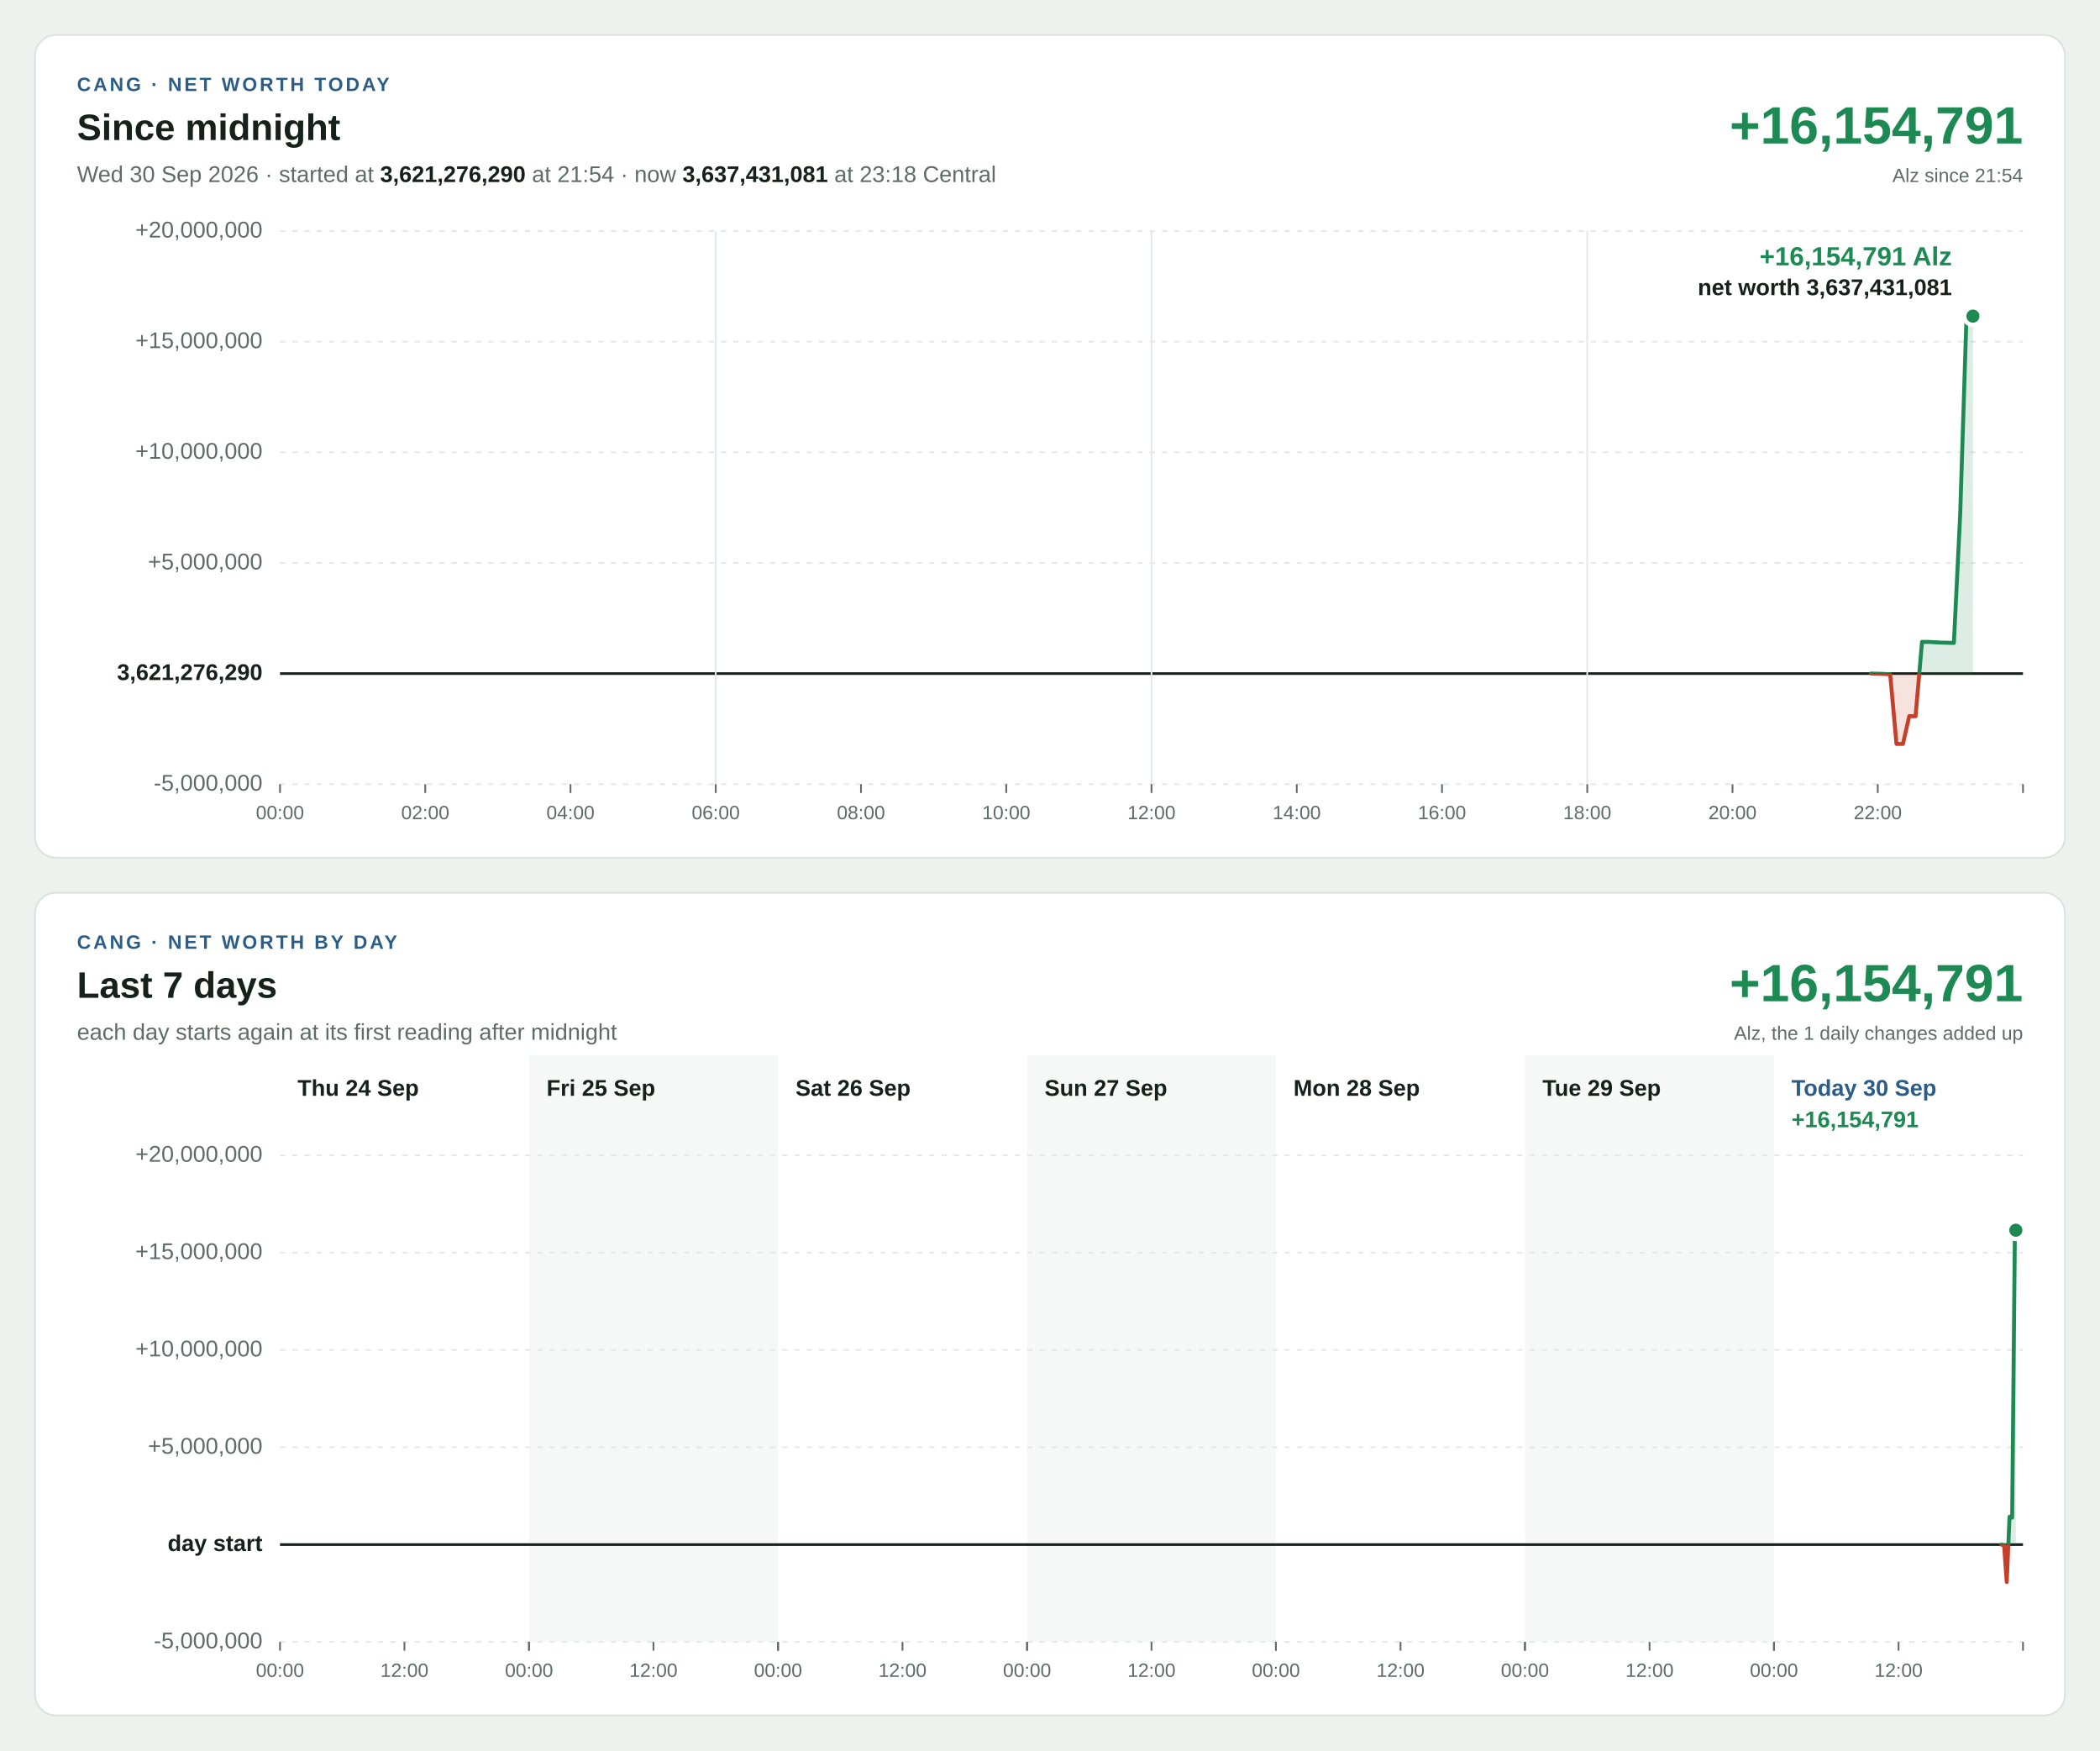
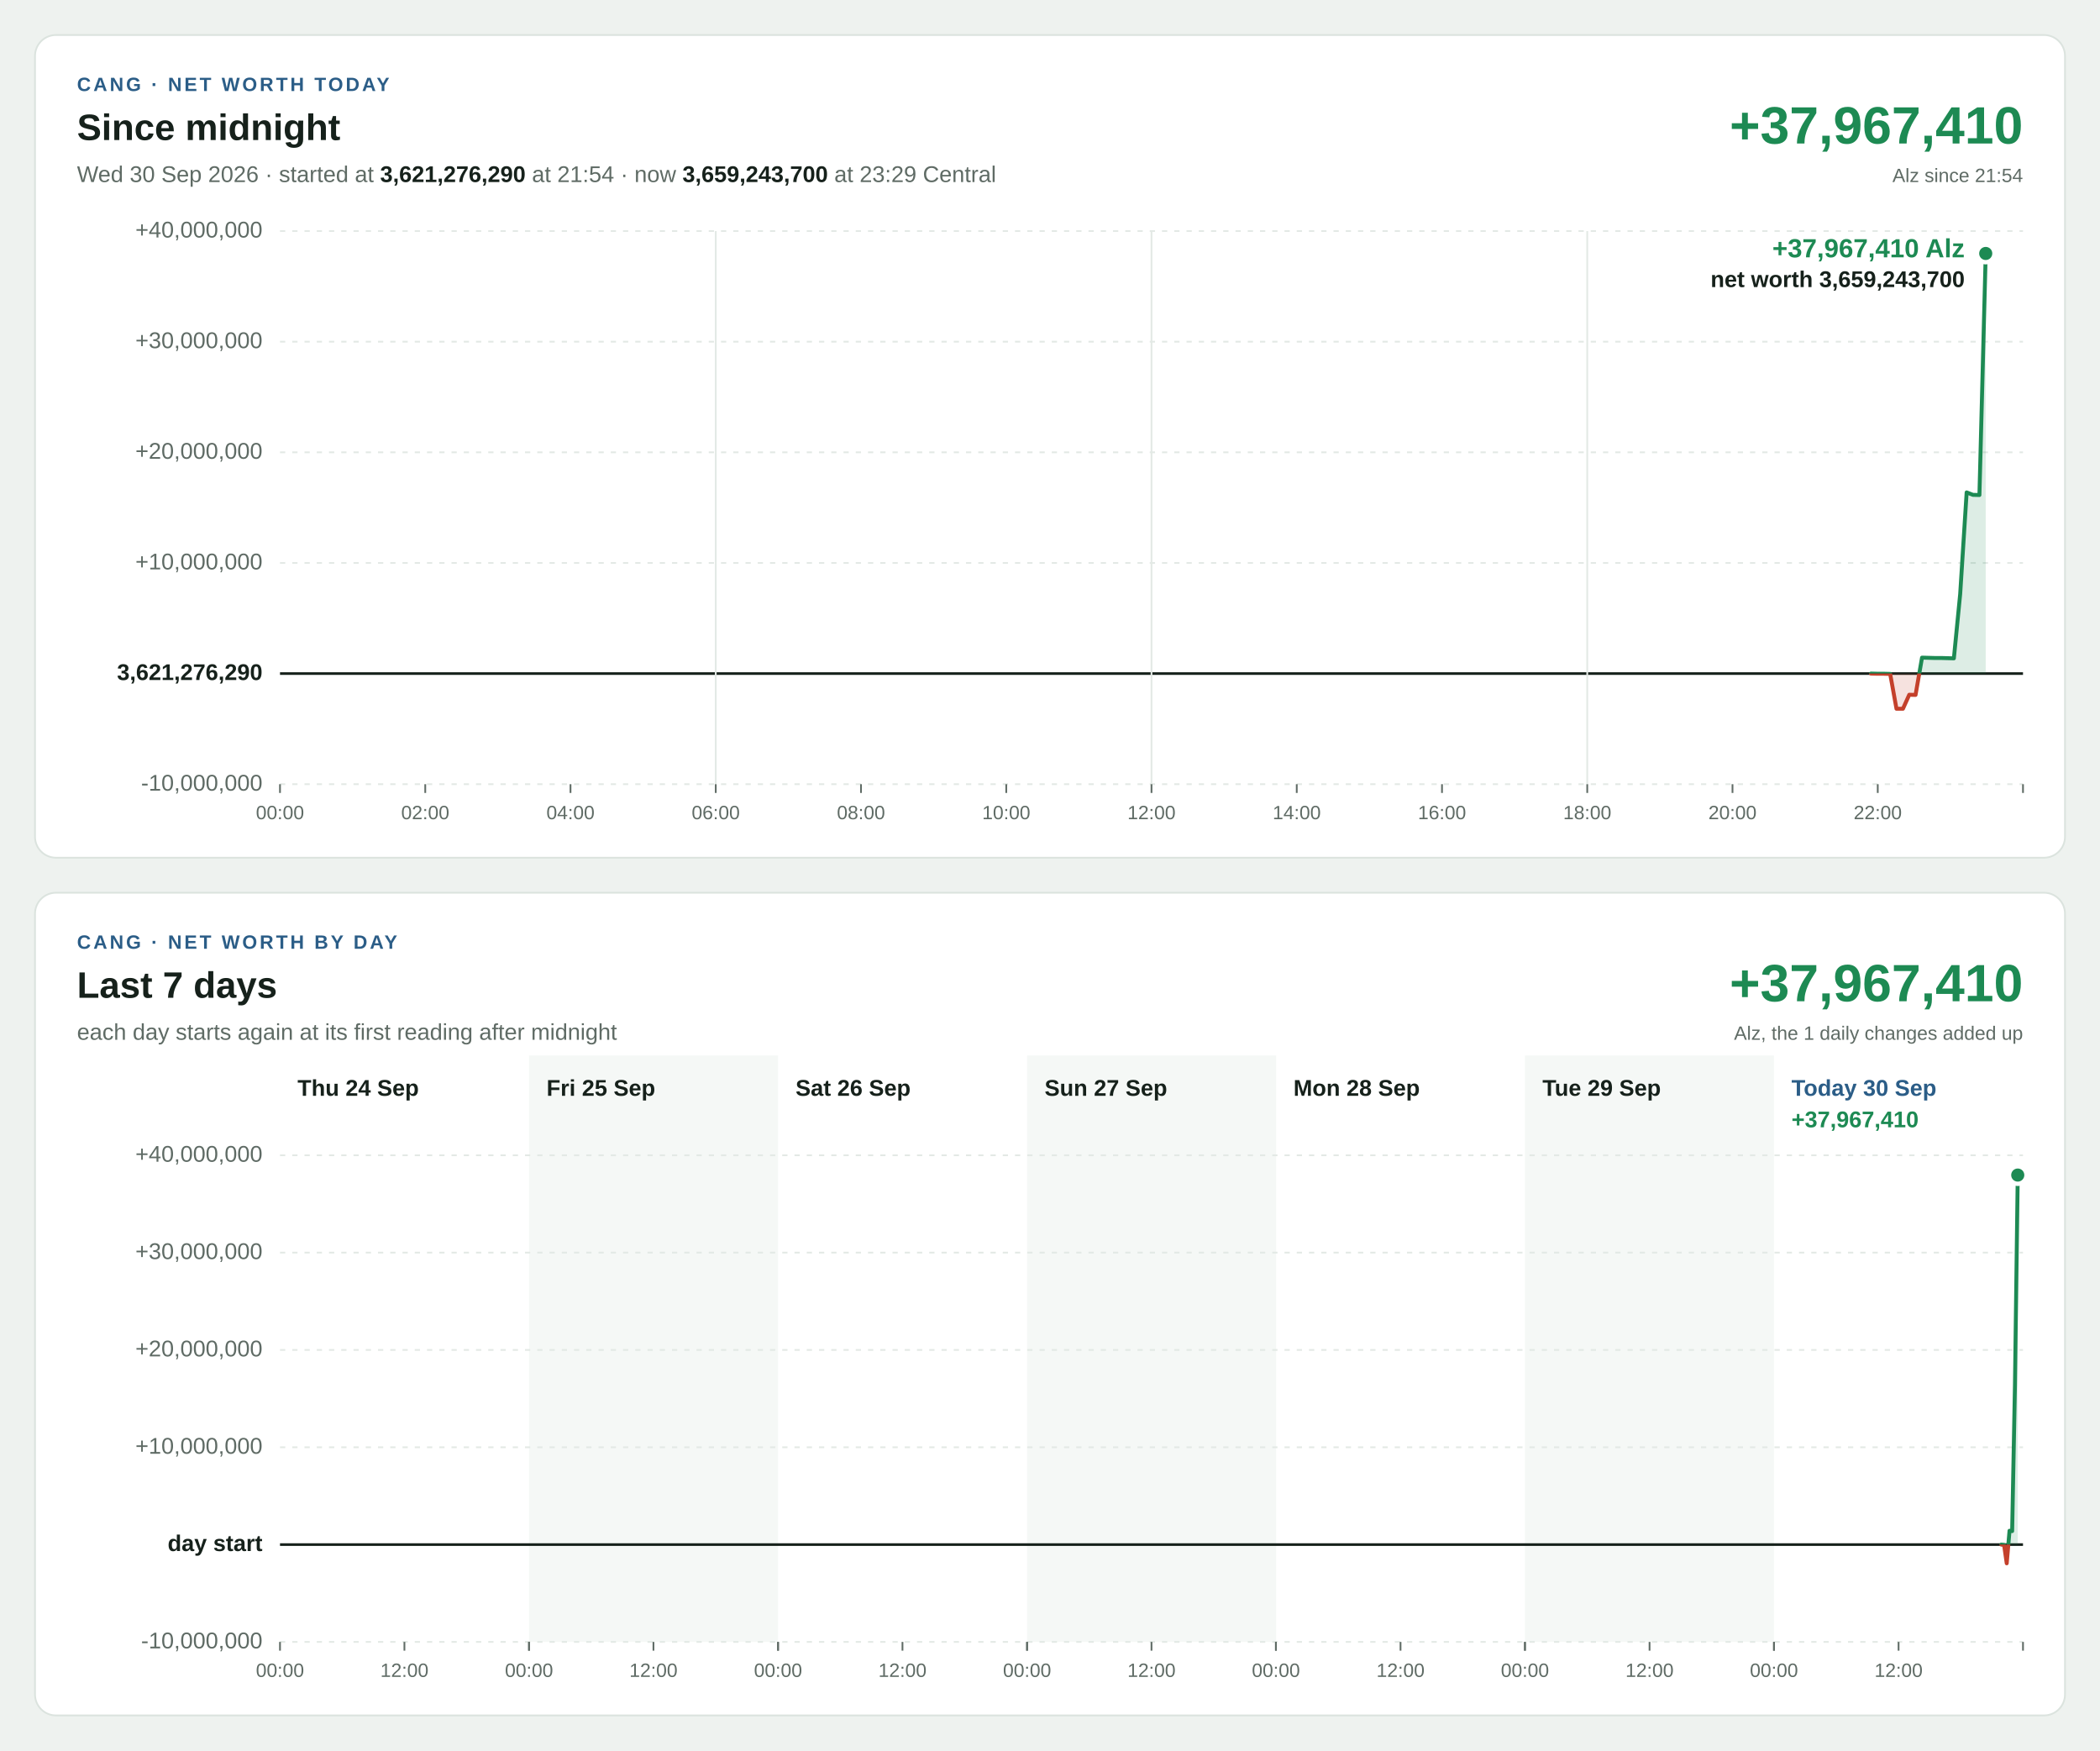
<svg xmlns="http://www.w3.org/2000/svg" width="1200" height="1000" viewBox="0 0 1200 1000" font-family="Segoe UI, Helvetica Neue, Arial, sans-serif" font-size="13" style="font-variant-numeric: tabular-nums">
  <rect width="1200" height="1000" fill="#eef2ef" />
  <g transform="translate(20,20)">
    <rect width="1160" height="470" rx="12" fill="#ffffff" stroke="#dbe3de" />
    <text x="24" y="32" font-size="11" font-weight="700" letter-spacing="1.4" fill="#2b5d87">CANG · NET WORTH TODAY</text>
    <text x="24" y="60" font-size="21" font-weight="700" fill="#16211b">Since midnight</text>
-     <text x="24" y="84" fill="#5f6b65">Wed 30 Sep 2026 · started at <tspan font-weight="700" fill="#16211b">3,621,276,290</tspan> at 21:54 · now <tspan font-weight="700" fill="#16211b">3,637,431,081</tspan> at 23:18 Central</text>
-     <text x="1136" y="62" font-size="30" font-weight="700" text-anchor="end" fill="#1d8a53">+16,154,791</text>
+     <text x="24" y="84" fill="#5f6b65">Wed 30 Sep 2026 · started at <tspan font-weight="700" fill="#16211b">3,621,276,290</tspan> at 21:54 · now <tspan font-weight="700" fill="#16211b">3,659,243,700</tspan> at 23:29 Central</text>
+     <text x="1136" y="62" font-size="30" font-weight="700" text-anchor="end" fill="#1d8a53">+37,967,410</text>
    <text x="1136" y="84" font-size="11" text-anchor="end" fill="#5f6b65">Alz since 21:54</text>
    <line x1="140" x2="1136" y1="428.0" y2="428.0" stroke="#e3e9e5" stroke-width="1" stroke-dasharray="3 4" />
-     <text x="130" y="428.0" text-anchor="end" dominant-baseline="middle" font-weight="400" fill="#5f6b65">-5,000,000</text>
+     <text x="130" y="428.0" text-anchor="end" dominant-baseline="middle" font-weight="400" fill="#5f6b65">-10,000,000</text>
    <line x1="140" x2="1136" y1="364.8" y2="364.8" stroke="#16211b" stroke-width="1.5" />
    <text x="130" y="364.8" text-anchor="end" dominant-baseline="middle" font-weight="700" fill="#16211b">3,621,276,290</text>
    <line x1="140" x2="1136" y1="301.6" y2="301.6" stroke="#e3e9e5" stroke-width="1" stroke-dasharray="3 4" />
-     <text x="130" y="301.6" text-anchor="end" dominant-baseline="middle" font-weight="400" fill="#5f6b65">+5,000,000</text>
+     <text x="130" y="301.6" text-anchor="end" dominant-baseline="middle" font-weight="400" fill="#5f6b65">+10,000,000</text>
    <line x1="140" x2="1136" y1="238.4" y2="238.4" stroke="#e3e9e5" stroke-width="1" stroke-dasharray="3 4" />
-     <text x="130" y="238.4" text-anchor="end" dominant-baseline="middle" font-weight="400" fill="#5f6b65">+10,000,000</text>
+     <text x="130" y="238.4" text-anchor="end" dominant-baseline="middle" font-weight="400" fill="#5f6b65">+20,000,000</text>
    <line x1="140" x2="1136" y1="175.2" y2="175.2" stroke="#e3e9e5" stroke-width="1" stroke-dasharray="3 4" />
-     <text x="130" y="175.2" text-anchor="end" dominant-baseline="middle" font-weight="400" fill="#5f6b65">+15,000,000</text>
+     <text x="130" y="175.2" text-anchor="end" dominant-baseline="middle" font-weight="400" fill="#5f6b65">+30,000,000</text>
    <line x1="140" x2="1136" y1="112.0" y2="112.0" stroke="#e3e9e5" stroke-width="1" stroke-dasharray="3 4" />
-     <text x="130" y="112.0" text-anchor="end" dominant-baseline="middle" font-weight="400" fill="#5f6b65">+20,000,000</text>
+     <text x="130" y="112.0" text-anchor="end" dominant-baseline="middle" font-weight="400" fill="#5f6b65">+40,000,000</text>
    <line x1="140.0" x2="140.0" y1="428" y2="433" stroke="#5f6b65" stroke-width="1" />
    <text x="140.0" y="448" font-size="11" text-anchor="middle" fill="#5f6b65">00:00</text>
    <line x1="223.0" x2="223.0" y1="428" y2="433" stroke="#5f6b65" stroke-width="1" />
    <text x="223.0" y="448" font-size="11" text-anchor="middle" fill="#5f6b65">02:00</text>
    <line x1="306.0" x2="306.0" y1="428" y2="433" stroke="#5f6b65" stroke-width="1" />
    <text x="306.0" y="448" font-size="11" text-anchor="middle" fill="#5f6b65">04:00</text>
    <line x1="389.0" x2="389.0" y1="112" y2="428" stroke="#e3e9e5" stroke-width="1" />
    <line x1="389.0" x2="389.0" y1="428" y2="433" stroke="#5f6b65" stroke-width="1" />
    <text x="389.0" y="448" font-size="11" text-anchor="middle" fill="#5f6b65">06:00</text>
    <line x1="472.0" x2="472.0" y1="428" y2="433" stroke="#5f6b65" stroke-width="1" />
    <text x="472.0" y="448" font-size="11" text-anchor="middle" fill="#5f6b65">08:00</text>
    <line x1="555.0" x2="555.0" y1="428" y2="433" stroke="#5f6b65" stroke-width="1" />
    <text x="555.0" y="448" font-size="11" text-anchor="middle" fill="#5f6b65">10:00</text>
    <line x1="638.0" x2="638.0" y1="112" y2="428" stroke="#e3e9e5" stroke-width="1" />
    <line x1="638.0" x2="638.0" y1="428" y2="433" stroke="#5f6b65" stroke-width="1" />
    <text x="638.0" y="448" font-size="11" text-anchor="middle" fill="#5f6b65">12:00</text>
    <line x1="721.0" x2="721.0" y1="428" y2="433" stroke="#5f6b65" stroke-width="1" />
    <text x="721.0" y="448" font-size="11" text-anchor="middle" fill="#5f6b65">14:00</text>
    <line x1="804.0" x2="804.0" y1="428" y2="433" stroke="#5f6b65" stroke-width="1" />
    <text x="804.0" y="448" font-size="11" text-anchor="middle" fill="#5f6b65">16:00</text>
    <line x1="887.0" x2="887.0" y1="112" y2="428" stroke="#e3e9e5" stroke-width="1" />
    <line x1="887.0" x2="887.0" y1="428" y2="433" stroke="#5f6b65" stroke-width="1" />
    <text x="887.0" y="448" font-size="11" text-anchor="middle" fill="#5f6b65">18:00</text>
    <line x1="970.0" x2="970.0" y1="428" y2="433" stroke="#5f6b65" stroke-width="1" />
    <text x="970.0" y="448" font-size="11" text-anchor="middle" fill="#5f6b65">20:00</text>
    <line x1="1053.0" x2="1053.0" y1="428" y2="433" stroke="#5f6b65" stroke-width="1" />
    <text x="1053.0" y="448" font-size="11" text-anchor="middle" fill="#5f6b65">22:00</text>
    <line x1="1136.0" x2="1136.0" y1="428" y2="433" stroke="#5f6b65" stroke-width="1" />
    <defs>
-       <path id="shape-today" d="M1049.1 364.8L1049.1 364.8L1052.8 364.9L1056.4 365.0L1060.1 365.2L1063.7 405.0L1067.4 405.0L1071.0 389.1L1074.6 389.2L1078.3 346.7L1081.9 346.7L1085.5 346.9L1089.2 347.1L1092.8 347.2L1096.5 347.3L1100.1 274.0L1103.8 157.9L1107.4 160.6L1107.4 364.8Z" />
-       <path id="line-today" d="M1049.1 364.8L1052.8 364.9L1056.4 365.0L1060.1 365.2L1063.7 405.0L1067.4 405.0L1071.0 389.1L1074.6 389.2L1078.3 346.7L1081.9 346.7L1085.5 346.9L1089.2 347.1L1092.8 347.2L1096.5 347.3L1100.1 274.0L1103.8 157.9L1107.4 160.6" />
+       <path id="shape-today" d="M1049.1 364.8L1049.1 364.8L1052.8 364.9L1056.4 364.9L1060.1 365.0L1063.7 384.9L1067.4 384.9L1071.0 376.9L1074.6 377.0L1078.3 355.7L1081.9 355.8L1085.5 355.9L1089.2 355.9L1092.8 356.0L1096.5 356.1L1100.1 319.4L1103.8 261.3L1107.4 262.7L1111.1 262.8L1114.7 124.8L1114.7 364.8Z" />
+       <path id="line-today" d="M1049.1 364.8L1052.8 364.9L1056.4 364.9L1060.1 365.0L1063.7 384.9L1067.4 384.9L1071.0 376.9L1074.6 377.0L1078.3 355.7L1081.9 355.8L1085.5 355.9L1089.2 355.9L1092.8 356.0L1096.5 356.1L1100.1 319.4L1103.8 261.3L1107.4 262.7L1111.1 262.8L1114.7 124.8" />
      <clipPath id="up-today">
        <rect x="140" y="112" width="996" height="252.8" />
      </clipPath>
      <clipPath id="down-today">
        <rect x="140" y="364.8" width="996" height="63.2" />
      </clipPath>
    </defs>
    <use href="#shape-today" fill="#1d8a53" fill-opacity="0.15" clip-path="url(#up-today)" />
    <use href="#line-today" fill="none" stroke="#1d8a53" stroke-width="2.25" stroke-linejoin="round" stroke-linecap="round" clip-path="url(#up-today)" />
    <use href="#shape-today" fill="#c4402b" fill-opacity="0.15" clip-path="url(#down-today)" />
    <use href="#line-today" fill="none" stroke="#c4402b" stroke-width="2.25" stroke-linejoin="round" stroke-linecap="round" clip-path="url(#down-today)" />
-     <circle cx="1107.4" cy="160.6" r="5" fill="#1d8a53" stroke="#ffffff" stroke-width="2.5" />
-     <text x="1095.4" y="131.6" text-anchor="end" font-size="15" font-weight="700" fill="#1d8a53" stroke="#ffffff" stroke-width="4" stroke-linejoin="round" paint-order="stroke">+16,154,791 Alz</text>
-     <text x="1095.4" y="148.6" text-anchor="end" font-size="13" font-weight="600" fill="#16211b" stroke="#ffffff" stroke-width="4" stroke-linejoin="round" paint-order="stroke">net worth 3,637,431,081</text>
+     <circle cx="1114.7" cy="124.8" r="5" fill="#1d8a53" stroke="#ffffff" stroke-width="2.5" />
+     <text x="1102.7" y="127.0" text-anchor="end" font-size="15" font-weight="700" fill="#1d8a53" stroke="#ffffff" stroke-width="4" stroke-linejoin="round" paint-order="stroke">+37,967,410 Alz</text>
+     <text x="1102.7" y="144.0" text-anchor="end" font-size="13" font-weight="600" fill="#16211b" stroke="#ffffff" stroke-width="4" stroke-linejoin="round" paint-order="stroke">net worth 3,659,243,700</text>
  </g>
  <g transform="translate(20,510)">
    <rect width="1160" height="470" rx="12" fill="#ffffff" stroke="#dbe3de" />
    <text x="24" y="32" font-size="11" font-weight="700" letter-spacing="1.4" fill="#2b5d87">CANG · NET WORTH BY DAY</text>
    <text x="24" y="60" font-size="21" font-weight="700" fill="#16211b">Last 7 days</text>
    <text x="24" y="84" fill="#5f6b65">each day starts again at its first reading after midnight</text>
-     <text x="1136" y="62" font-size="30" font-weight="700" text-anchor="end" fill="#1d8a53">+16,154,791</text>
+     <text x="1136" y="62" font-size="30" font-weight="700" text-anchor="end" fill="#1d8a53">+37,967,410</text>
    <text x="1136" y="84" font-size="11" text-anchor="end" fill="#5f6b65">Alz, the 1 daily changes added up</text>
    <rect x="282.3" y="93" width="142.3" height="335" fill="#f5f8f6" />
    <rect x="566.9" y="93" width="142.3" height="335" fill="#f5f8f6" />
    <rect x="851.4" y="93" width="142.3" height="335" fill="#f5f8f6" />
    <line x1="140" x2="1136" y1="428.0" y2="428.0" stroke="#e3e9e5" stroke-width="1" stroke-dasharray="3 4" />
-     <text x="130" y="428.0" text-anchor="end" dominant-baseline="middle" font-weight="400" fill="#5f6b65">-5,000,000</text>
+     <text x="130" y="428.0" text-anchor="end" dominant-baseline="middle" font-weight="400" fill="#5f6b65">-10,000,000</text>
    <line x1="140" x2="1136" y1="372.4" y2="372.4" stroke="#16211b" stroke-width="1.5" />
    <text x="130" y="372.4" text-anchor="end" dominant-baseline="middle" font-weight="700" fill="#16211b">day start</text>
    <line x1="140" x2="1136" y1="316.8" y2="316.8" stroke="#e3e9e5" stroke-width="1" stroke-dasharray="3 4" />
-     <text x="130" y="316.8" text-anchor="end" dominant-baseline="middle" font-weight="400" fill="#5f6b65">+5,000,000</text>
+     <text x="130" y="316.8" text-anchor="end" dominant-baseline="middle" font-weight="400" fill="#5f6b65">+10,000,000</text>
    <line x1="140" x2="1136" y1="261.2" y2="261.2" stroke="#e3e9e5" stroke-width="1" stroke-dasharray="3 4" />
-     <text x="130" y="261.2" text-anchor="end" dominant-baseline="middle" font-weight="400" fill="#5f6b65">+10,000,000</text>
+     <text x="130" y="261.2" text-anchor="end" dominant-baseline="middle" font-weight="400" fill="#5f6b65">+20,000,000</text>
    <line x1="140" x2="1136" y1="205.6" y2="205.6" stroke="#e3e9e5" stroke-width="1" stroke-dasharray="3 4" />
-     <text x="130" y="205.6" text-anchor="end" dominant-baseline="middle" font-weight="400" fill="#5f6b65">+15,000,000</text>
+     <text x="130" y="205.6" text-anchor="end" dominant-baseline="middle" font-weight="400" fill="#5f6b65">+30,000,000</text>
    <line x1="140" x2="1136" y1="150.0" y2="150.0" stroke="#e3e9e5" stroke-width="1" stroke-dasharray="3 4" />
-     <text x="130" y="150.0" text-anchor="end" dominant-baseline="middle" font-weight="400" fill="#5f6b65">+20,000,000</text>
+     <text x="130" y="150.0" text-anchor="end" dominant-baseline="middle" font-weight="400" fill="#5f6b65">+40,000,000</text>
    <text x="150.0" y="116" font-weight="700" fill="#16211b">Thu 24 Sep</text>
    <line x1="140.0" x2="140.0" y1="428" y2="433" stroke="#5f6b65" stroke-width="1" />
    <text x="140.0" y="448" font-size="11" text-anchor="middle" fill="#5f6b65">00:00</text>
    <line x1="211.1" x2="211.1" y1="428" y2="433" stroke="#5f6b65" stroke-width="1" />
    <text x="211.1" y="448" font-size="11" text-anchor="middle" fill="#5f6b65">12:00</text>
    <line x1="282.3" x2="282.3" y1="428" y2="433" stroke="#5f6b65" stroke-width="1" />
    <text x="292.3" y="116" font-weight="700" fill="#16211b">Fri 25 Sep</text>
    <line x1="282.3" x2="282.3" y1="428" y2="433" stroke="#5f6b65" stroke-width="1" />
    <text x="282.3" y="448" font-size="11" text-anchor="middle" fill="#5f6b65">00:00</text>
    <line x1="353.4" x2="353.4" y1="428" y2="433" stroke="#5f6b65" stroke-width="1" />
    <text x="353.4" y="448" font-size="11" text-anchor="middle" fill="#5f6b65">12:00</text>
    <line x1="424.6" x2="424.6" y1="428" y2="433" stroke="#5f6b65" stroke-width="1" />
    <text x="434.6" y="116" font-weight="700" fill="#16211b">Sat 26 Sep</text>
    <line x1="424.6" x2="424.6" y1="428" y2="433" stroke="#5f6b65" stroke-width="1" />
    <text x="424.6" y="448" font-size="11" text-anchor="middle" fill="#5f6b65">00:00</text>
    <line x1="495.7" x2="495.7" y1="428" y2="433" stroke="#5f6b65" stroke-width="1" />
    <text x="495.7" y="448" font-size="11" text-anchor="middle" fill="#5f6b65">12:00</text>
    <line x1="566.9" x2="566.9" y1="428" y2="433" stroke="#5f6b65" stroke-width="1" />
    <text x="576.9" y="116" font-weight="700" fill="#16211b">Sun 27 Sep</text>
    <line x1="566.9" x2="566.9" y1="428" y2="433" stroke="#5f6b65" stroke-width="1" />
    <text x="566.9" y="448" font-size="11" text-anchor="middle" fill="#5f6b65">00:00</text>
    <line x1="638.0" x2="638.0" y1="428" y2="433" stroke="#5f6b65" stroke-width="1" />
    <text x="638.0" y="448" font-size="11" text-anchor="middle" fill="#5f6b65">12:00</text>
    <line x1="709.1" x2="709.1" y1="428" y2="433" stroke="#5f6b65" stroke-width="1" />
    <text x="719.1" y="116" font-weight="700" fill="#16211b">Mon 28 Sep</text>
    <line x1="709.1" x2="709.1" y1="428" y2="433" stroke="#5f6b65" stroke-width="1" />
    <text x="709.1" y="448" font-size="11" text-anchor="middle" fill="#5f6b65">00:00</text>
    <line x1="780.3" x2="780.3" y1="428" y2="433" stroke="#5f6b65" stroke-width="1" />
    <text x="780.3" y="448" font-size="11" text-anchor="middle" fill="#5f6b65">12:00</text>
    <line x1="851.4" x2="851.4" y1="428" y2="433" stroke="#5f6b65" stroke-width="1" />
    <text x="861.4" y="116" font-weight="700" fill="#16211b">Tue 29 Sep</text>
    <line x1="851.4" x2="851.4" y1="428" y2="433" stroke="#5f6b65" stroke-width="1" />
    <text x="851.4" y="448" font-size="11" text-anchor="middle" fill="#5f6b65">00:00</text>
    <line x1="922.6" x2="922.6" y1="428" y2="433" stroke="#5f6b65" stroke-width="1" />
    <text x="922.6" y="448" font-size="11" text-anchor="middle" fill="#5f6b65">12:00</text>
    <line x1="993.7" x2="993.7" y1="428" y2="433" stroke="#5f6b65" stroke-width="1" />
    <text x="1003.7" y="116" font-weight="700" fill="#2b5d87">Today 30 Sep</text>
    <line x1="993.7" x2="993.7" y1="428" y2="433" stroke="#5f6b65" stroke-width="1" />
    <text x="993.7" y="448" font-size="11" text-anchor="middle" fill="#5f6b65">00:00</text>
    <line x1="1064.9" x2="1064.9" y1="428" y2="433" stroke="#5f6b65" stroke-width="1" />
    <text x="1064.9" y="448" font-size="11" text-anchor="middle" fill="#5f6b65">12:00</text>
    <line x1="1136.0" x2="1136.0" y1="428" y2="433" stroke="#5f6b65" stroke-width="1" />
-     <text x="1003.7" y="134" font-weight="700" fill="#1d8a53">+16,154,791</text>
+     <text x="1003.7" y="134" font-weight="700" fill="#1d8a53">+37,967,410</text>
    <defs>
-       <path id="shape-day6" d="M1123.6 372.4L1123.6 372.4L1125.2 372.7L1126.7 393.8L1128.3 356.5L1129.8 357.0L1131.4 190.4L1131.9 192.8L1131.9 372.4Z" />
-       <path id="line-day6" d="M1123.6 372.4L1125.2 372.7L1126.7 393.8L1128.3 356.5L1129.8 357.0L1131.4 190.4L1131.9 192.8" />
+       <path id="shape-day6" d="M1123.6 372.4L1123.6 372.4L1125.2 372.6L1126.7 383.1L1128.3 364.5L1129.8 364.7L1131.4 281.4L1133.0 161.3L1133.0 372.4Z" />
+       <path id="line-day6" d="M1123.6 372.4L1125.2 372.6L1126.7 383.1L1128.3 364.5L1129.8 364.7L1131.4 281.4L1133.0 161.3" />
      <clipPath id="up-day6">
        <rect x="140" y="150" width="996" height="222.4" />
      </clipPath>
      <clipPath id="down-day6">
        <rect x="140" y="372.4" width="996" height="55.6" />
      </clipPath>
    </defs>
    <use href="#shape-day6" fill="#1d8a53" fill-opacity="0.15" clip-path="url(#up-day6)" />
    <use href="#line-day6" fill="none" stroke="#1d8a53" stroke-width="2.25" stroke-linejoin="round" stroke-linecap="round" clip-path="url(#up-day6)" />
    <use href="#shape-day6" fill="#c4402b" fill-opacity="0.15" clip-path="url(#down-day6)" />
    <use href="#line-day6" fill="none" stroke="#c4402b" stroke-width="2.25" stroke-linejoin="round" stroke-linecap="round" clip-path="url(#down-day6)" />
-     <circle cx="1131.9" cy="192.8" r="5" fill="#1d8a53" stroke="#ffffff" stroke-width="2.5" />
+     <circle cx="1133.0" cy="161.3" r="5" fill="#1d8a53" stroke="#ffffff" stroke-width="2.5" />
  </g>
</svg>
